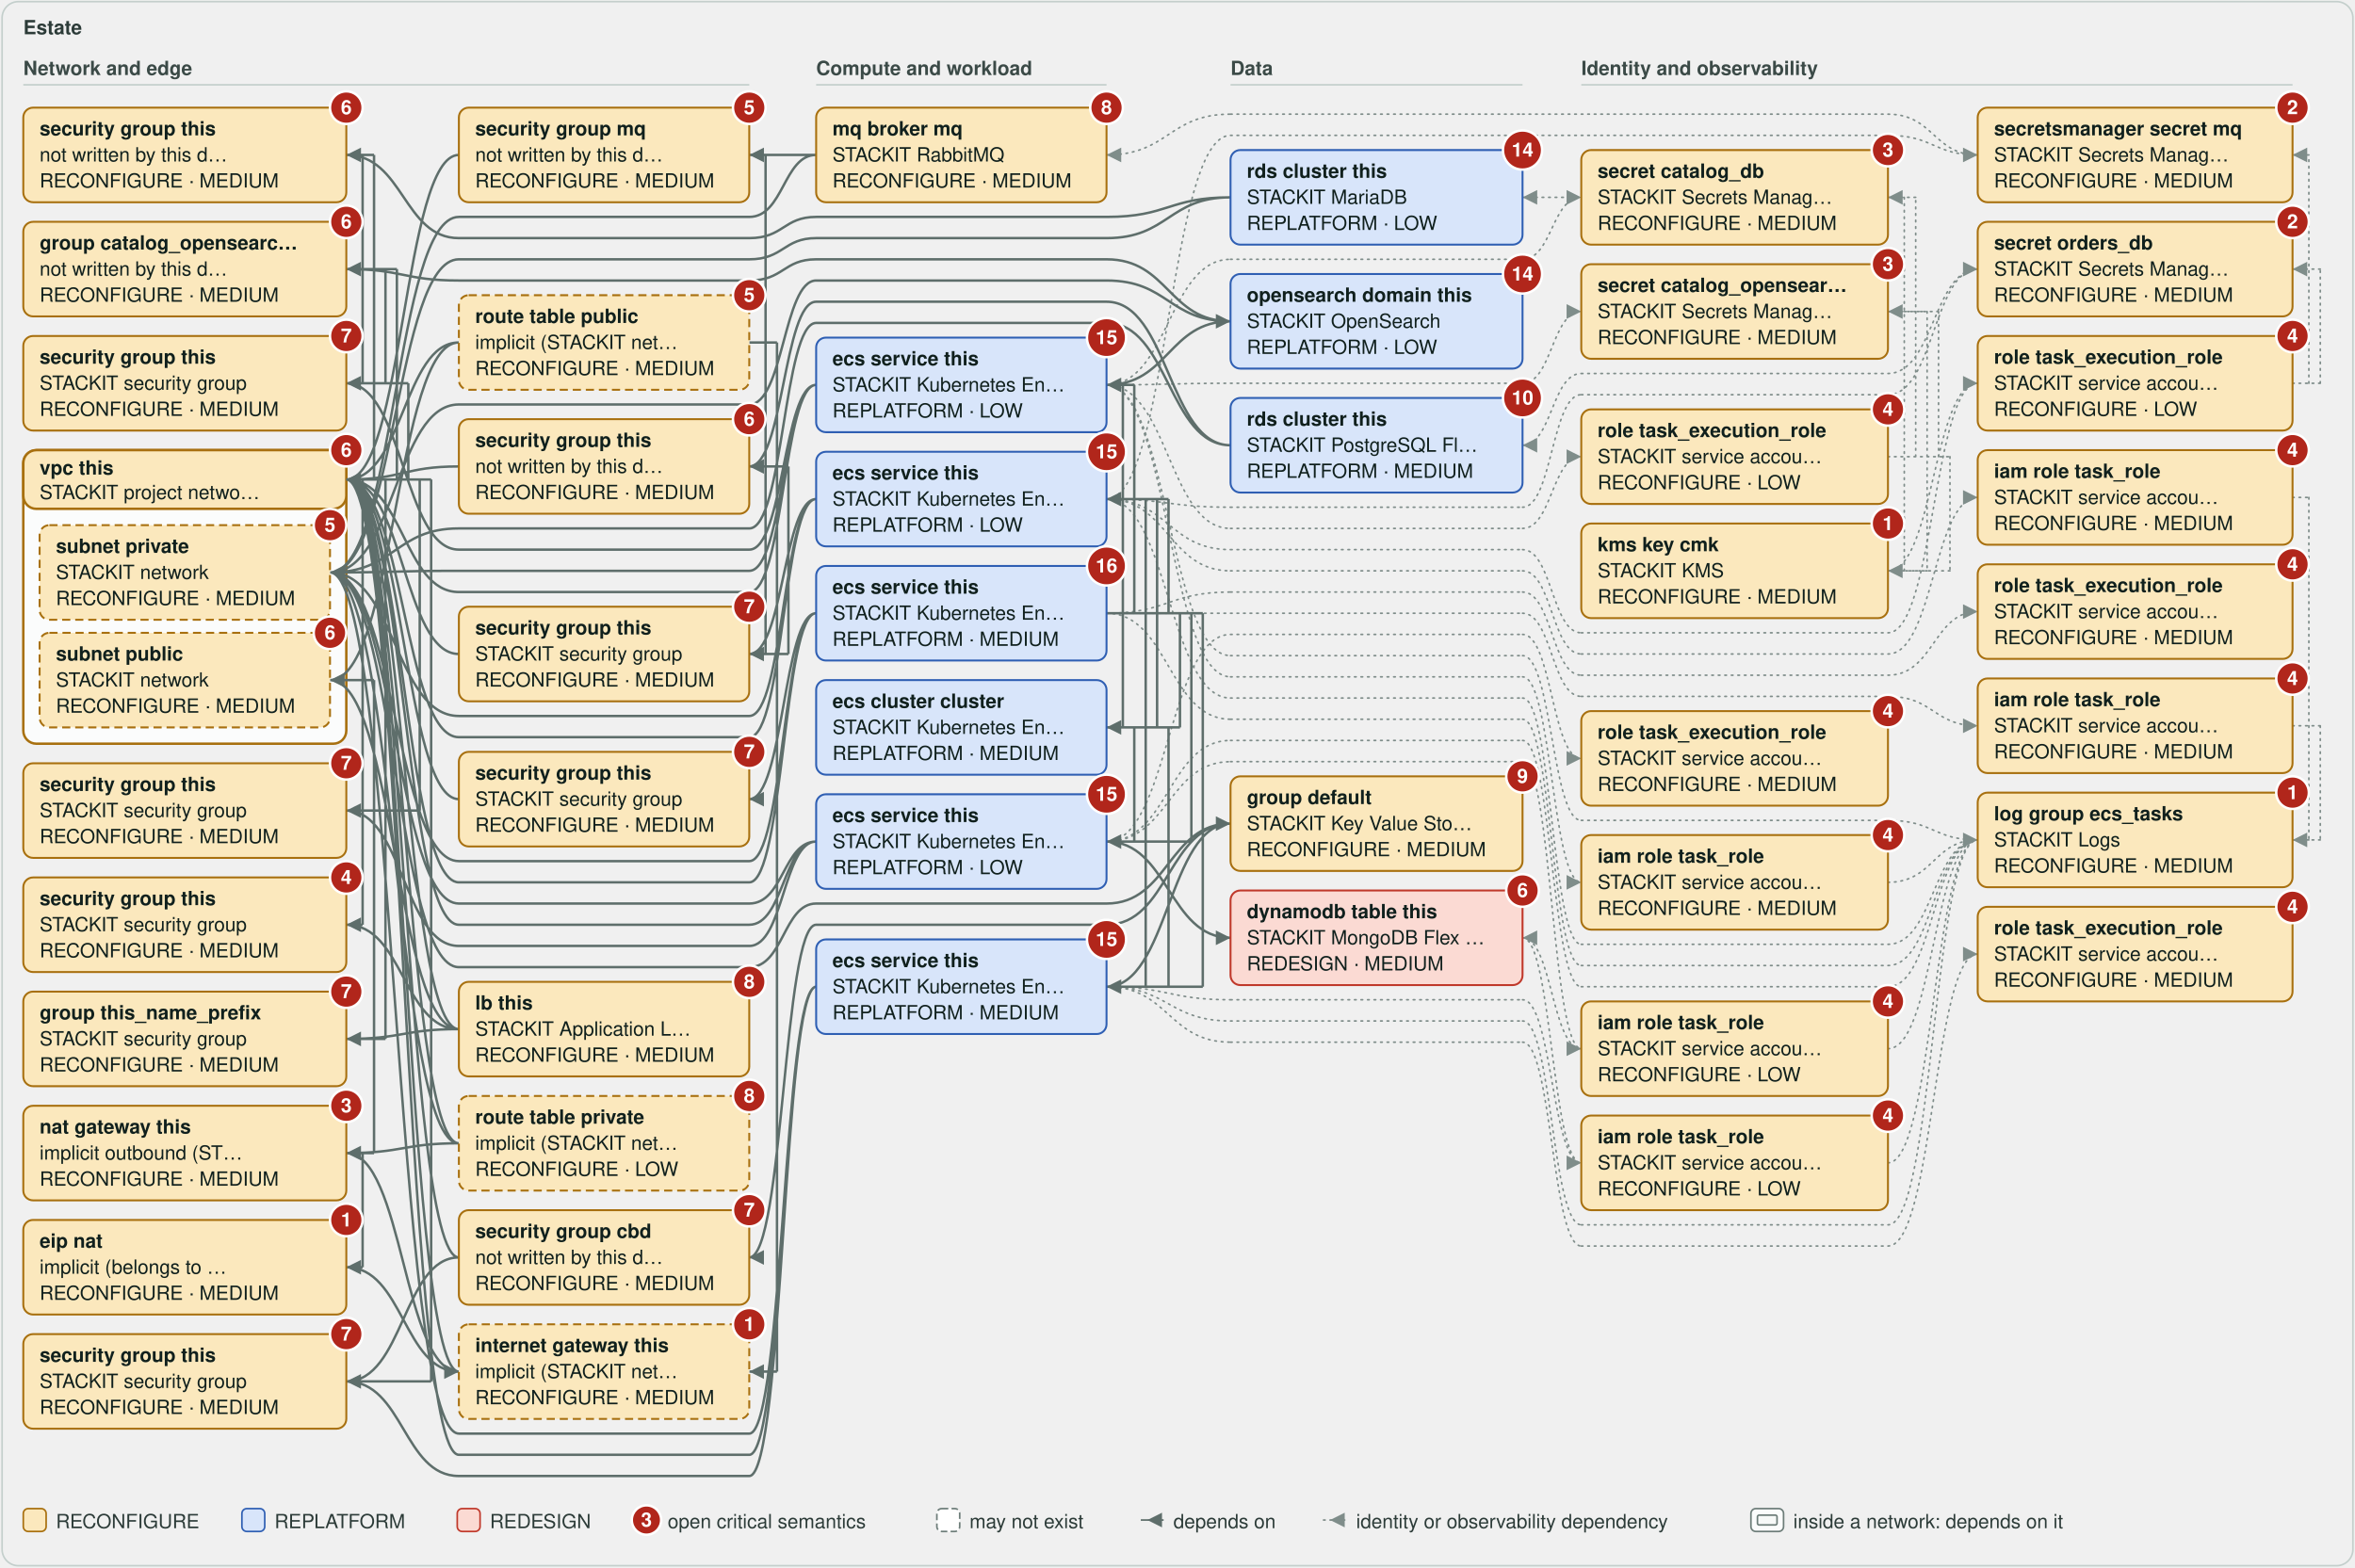
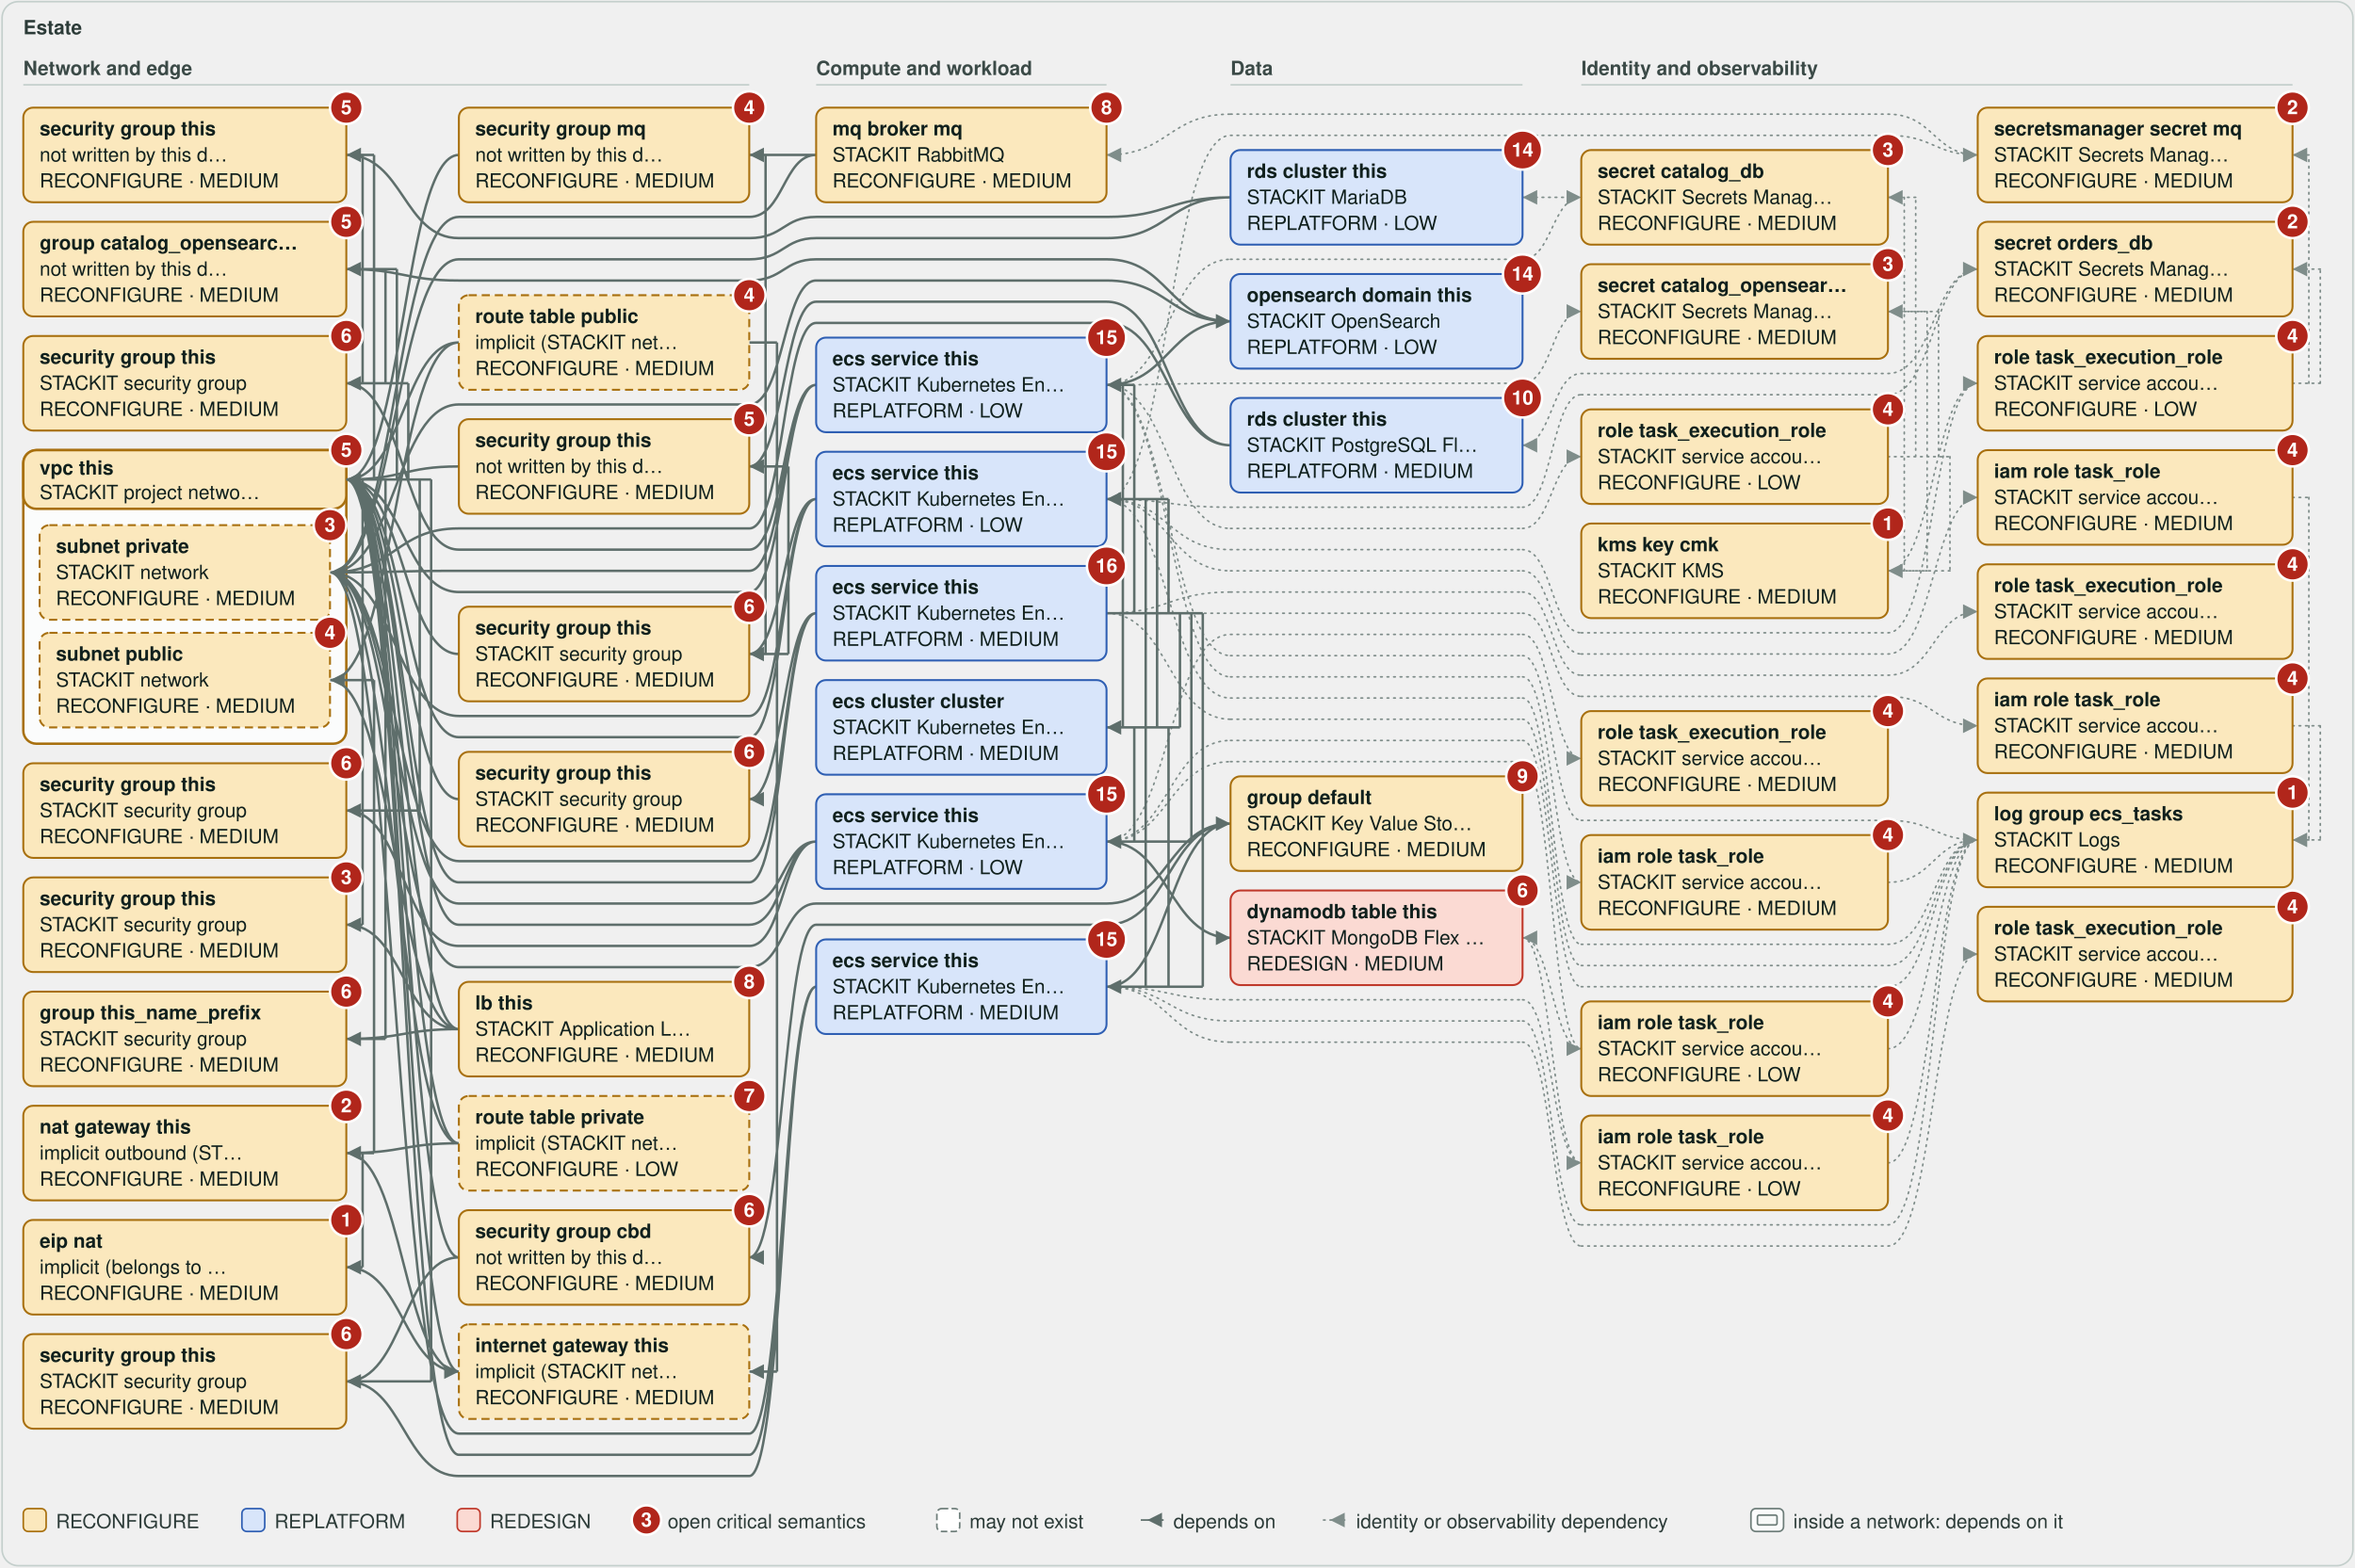
<svg xmlns="http://www.w3.org/2000/svg" class="diagram" role="img" aria-label="Source mapping view of 49 units and 109 dependencies" width="1400" height="932" viewBox="0 0 1443 961" font-family="Helvetica, Arial, sans-serif" font-size="12">
  <rect x="1" y="1" width="1441" height="959" rx="10" fill="none" stroke="#c4cfcc" />
  <text x="14" y="21" font-weight="bold" fill="#2c3b38">Estate</text>
  <text x="14" y="46" font-weight="bold" fill="#3b4a47">Network and edge</text>
  <path d="M14 52h445" stroke="#c4cfcc" fill="none" />
  <text x="500" y="46" font-weight="bold" fill="#3b4a47">Compute and workload</text>
  <path d="M500 52h178" stroke="#c4cfcc" fill="none" />
  <text x="754" y="46" font-weight="bold" fill="#3b4a47">Data</text>
  <path d="M754 52h179" stroke="#c4cfcc" fill="none" />
  <text x="969" y="46" font-weight="bold" fill="#3b4a47">Identity and observability</text>
  <path d="M969 52h436" stroke="#c4cfcc" fill="none" />
  <g>
    <rect x="14" y="276" width="198" height="180" rx="8" fill="#fbfcfc" stroke="#a8700f" stroke-width="1.5" />
    <rect x="14" y="276" width="198" height="36" rx="8" fill="#fbe8bd" stroke="#a8700f" stroke-width="1.5" />
    <text x="24" y="291" font-weight="bold" fill="#10201d">vpc this</text>
    <text x="24" y="306" fill="#10201d">STACKIT project netwo…</text>
    <circle cx="212" cy="276" r="10" fill="#b1261b" stroke="#ffffff" stroke-width="1.5" />
-     <text x="212" y="280" text-anchor="middle" font-weight="bold" fill="#ffffff">6</text>
+     <text x="212" y="280" text-anchor="middle" font-weight="bold" fill="#ffffff">5</text>
  </g>
  <path d="M1157 191L1181 191M1181 191L1181 350M1181 350L1157 350M933 575C951 575 951 643 969 643M1157 643C1185 643 1185 515 1212 515M1157 541C1185 541 1185 515 1212 515M933 575C951 575 951 713 969 713M1157 713C1185 713 1185 515 1212 515M1405 305L1415 305M1415 305L1415 515M1415 515L1405 515M1405 445L1422 445M1422 445L1422 515M1422 515L1405 515M678 516C716 516 716 454 754 454M754 454L933 454M933 454C951 454 951 605 969 605M969 605L1157 605M1157 605C1185 605 1185 515 1212 515M678 516C716 516 716 389 754 389M754 389L933 389M933 389C951 389 951 465 969 465M678 516C716 516 716 467 754 467M754 467L933 467M933 467C951 467 951 643 969 643M1157 121L1167 121M1167 121L1167 350M1167 350L1157 350M933 121C951 121 951 121 969 121M678 95C716 95 716 70 754 70M754 70L933 70M933 70C951 70 951 70 969 70M969 70L1157 70M1157 70C1185 70 1185 95 1212 95M933 273C951 273 951 229 969 229M969 229L1157 229M1157 229C1185 229 1185 165 1212 165M1157 280L1195 280M1195 280L1195 350M1195 350L1157 350M1157 280L1188 280M1188 280L1188 191M1188 191L1157 191M1157 280L1174 280M1174 280L1174 121M1174 121L1157 121M1157 350C1185 350 1185 235 1212 235M1405 235L1415 235M1415 235L1415 95M1415 95L1405 95M1405 235L1422 235M1422 235L1422 165M1422 165L1405 165M678 236C716 236 716 402 754 402M754 402L933 402M933 402C951 402 951 503 969 503M969 503L1157 503M1157 503C1185 503 1185 515 1212 515M678 236C716 236 716 235 754 235M754 235L933 235M933 235C951 235 951 191 969 191M678 236C716 236 716 415 754 415M754 415L933 415M933 415C951 415 951 541 969 541M678 236C716 236 716 159 754 159M754 159L933 159M933 159C951 159 951 121 969 121M678 236C716 236 716 324 754 324M754 324L933 324M933 324C951 324 951 280 969 280M678 306C716 306 716 428 754 428M754 428L933 428M933 428C951 428 951 579 969 579M969 579L1157 579M1157 579C1185 579 1185 515 1212 515M678 306C716 306 716 350 754 350M754 350L933 350M933 350C951 350 951 401 969 401M969 401L1157 401M1157 401C1185 401 1185 305 1212 305M678 306C716 306 716 83 754 83M754 83L933 83M933 83C951 83 951 83 969 83M969 83L1157 83M1157 83C1185 83 1185 95 1212 95M678 306C716 306 716 311 754 311M754 311L933 311M933 311C951 311 951 242 969 242M969 242L1157 242M1157 242C1185 242 1185 165 1212 165M678 306C716 306 716 337 754 337M754 337L933 337M933 337C951 337 951 388 969 388M969 388L1157 388M1157 388C1185 388 1185 235 1212 235M678 605C716 605 716 626 754 626M754 626L933 626M933 626C951 626 951 751 969 751M969 751L1157 751M1157 751C1185 751 1185 515 1212 515M678 605C716 605 716 639 754 639M754 639L933 639M933 639C951 639 951 764 969 764M969 764L1157 764M1157 764C1185 764 1185 585 1212 585M678 605C716 605 716 613 754 613M754 613L933 613M933 613C951 613 951 713 969 713M678 376C716 376 716 441 754 441M754 441L933 441M933 441C951 441 951 592 969 592M969 592L1157 592M1157 592C1185 592 1185 515 1212 515M678 376C716 376 716 363 754 363M754 363L933 363M933 363C951 363 951 414 969 414M969 414L1157 414M1157 414C1185 414 1185 375 1212 375M678 376C716 376 716 376 754 376M754 376L933 376M933 376C951 376 951 427 969 427M969 427L1157 427M1157 427C1185 427 1185 445 1212 445" fill="none" stroke="#7f8d8a" stroke-width="1" stroke-dasharray="1 3" stroke-linecap="round" />
  <path d="M1157 350l9 -4.5l0 9zM933 575l9 -4.5l0 9zM1212 515l-9 -4.5l0 9zM1212 515l-9 -4.5l0 9zM933 575l9 -4.5l0 9zM1212 515l-9 -4.5l0 9zM1405 515l9 -4.5l0 9zM1405 515l9 -4.5l0 9zM1212 515l-9 -4.5l0 9zM969 465l-9 -4.5l0 9zM969 643l-9 -4.5l0 9zM1157 350l9 -4.5l0 9zM933 121l9 -4.5l0 9zM678 95l9 -4.5l0 9zM933 273l9 -4.5l0 9zM1157 350l9 -4.5l0 9zM1157 191l9 -4.5l0 9zM1157 121l9 -4.5l0 9zM1157 350l9 -4.5l0 9zM1405 95l9 -4.5l0 9zM1405 165l9 -4.5l0 9zM1212 515l-9 -4.5l0 9zM969 191l-9 -4.5l0 9zM969 541l-9 -4.5l0 9zM969 121l-9 -4.5l0 9zM969 280l-9 -4.5l0 9zM1212 515l-9 -4.5l0 9zM1212 305l-9 -4.5l0 9zM1212 95l-9 -4.5l0 9zM1212 165l-9 -4.5l0 9zM1212 235l-9 -4.5l0 9zM1212 515l-9 -4.5l0 9zM1212 585l-9 -4.5l0 9zM969 713l-9 -4.5l0 9zM1212 515l-9 -4.5l0 9zM1212 375l-9 -4.5l0 9zM1212 445l-9 -4.5l0 9z" fill="#7f8d8a" />
  <path d="M212 777C247 777 247 841 281 841M212 567L222 567M222 567L222 294M222 294L212 294M212 637L236 637M236 637L236 294M236 294L212 294M212 497L257 497M257 497L257 294M257 294L212 294M212 235L250 235M250 235L250 294M250 294L212 294M212 847L264 847M264 847L264 294M264 294L212 294M212 294C247 294 247 401 281 401M212 294C247 294 247 490 281 490M212 707L222 707M222 707L222 777M222 777L212 777M212 707C247 707 247 841 281 841M212 707L229 707M229 707L229 417M229 417L202 417M212 165L243 165M243 165L243 294M243 294L212 294M212 165L236 165M236 165L236 235M236 235L212 235M212 294C247 294 247 95 281 95M459 95L469 95M469 95L469 401M469 401L459 401M212 95L229 95M229 95L229 294M229 294L212 294M212 95L222 95M222 95L222 235M222 235L212 235M212 294C247 294 247 771 281 771M212 847C247 847 247 771 281 771M212 294C247 294 247 286 281 286M459 286L483 286M483 286L483 401M483 401L459 401M212 294C247 294 247 631 281 631M212 567C247 567 247 631 281 631M212 637C247 637 247 631 281 631M202 417C242 417 242 631 281 631M678 516C716 516 716 575 754 575M678 516L695 516M695 516L695 446M695 446L678 446M212 294C247 294 247 567 281 567M281 567L459 567M459 567C480 567 480 516 500 516M212 497C247 497 247 580 281 580M281 580L459 580M459 580C480 580 480 516 500 516M202 351C242 351 242 554 281 554M281 554L459 554M459 554C480 554 480 516 500 516M459 95C480 95 480 95 500 95M202 351C242 351 242 133 281 133M281 133L459 133M459 133C480 133 480 95 500 95M212 165C247 165 247 172 281 172M281 172L459 172M459 172C480 172 480 159 500 159M500 159L678 159M678 159C716 159 716 197 754 197M202 351C242 351 242 248 281 248M281 248L459 248M459 248C480 248 480 172 500 172M500 172L678 172M678 172C716 172 716 197 754 197M212 95C247 95 247 146 281 146M281 146L459 146M459 146C480 146 480 133 500 133M500 133L678 133M678 133C716 133 716 121 754 121M202 351C242 351 242 159 281 159M281 159L459 159M459 159C480 159 480 146 500 146M500 146L678 146M678 146C716 146 716 121 754 121M459 771C480 771 480 567 500 567M500 567L678 567M678 567C716 567 716 505 754 505M202 351C242 351 242 593 281 593M281 593L459 593M459 593C480 593 480 554 500 554M500 554L678 554M678 554C716 554 716 505 754 505M459 286C480 286 480 185 500 185M500 185L678 185M678 185C716 185 716 273 754 273M202 351C242 351 242 324 281 324M281 324L459 324M459 324C480 324 480 198 500 198M500 198L678 198M678 198C716 198 716 273 754 273M678 236L688 236M688 236L688 446M688 446L678 446M212 294C247 294 247 363 281 363M281 363L459 363M459 363C480 363 480 236 500 236M212 235C247 235 247 337 281 337M281 337L459 337M459 337C480 337 480 236 500 236M678 236C716 236 716 197 754 197M202 351C242 351 242 350 281 350M281 350L459 350M459 350C480 350 480 236 500 236M678 306L709 306M709 306L709 446M709 446L678 446M212 294C247 294 247 452 281 452M281 452L459 452M459 452C480 452 480 306 500 306M459 401C480 401 480 306 500 306M202 351C242 351 242 439 281 439M281 439L459 439M459 439C480 439 480 306 500 306M678 605L716 605M716 605L716 446M716 446L678 446M212 294C247 294 247 892 281 892M281 892L459 892M459 892C480 892 480 605 500 605M212 847C247 847 247 905 281 905M281 905L459 905M459 905C480 905 480 605 500 605M678 605C716 605 716 505 754 505M678 605L702 605M702 605L702 306M702 306L678 306M202 351C242 351 242 879 281 879M281 879L459 879M459 879C480 879 480 605 500 605M678 376L723 376M723 376L723 446M723 446L678 446M212 294C247 294 247 541 281 541M281 541L459 541M459 541C480 541 480 376 500 376M459 490C480 490 480 376 500 376M678 376L730 376M730 376L730 516M730 516L678 516M678 376L695 376M695 376L695 236M695 236L678 236M678 376L716 376M716 376L716 306M716 306L678 306M678 376L737 376M737 376L737 605M737 605L678 605M202 351C242 351 242 528 281 528M281 528L459 528M459 528C480 528 480 376 500 376M212 294C247 294 247 841 281 841M212 294C247 294 247 701 281 701M212 707C247 707 247 701 281 701M202 351C242 351 242 701 281 701M212 294C247 294 247 210 281 210M459 210L476 210M476 210L476 841M476 841L459 841M202 417C242 417 242 210 281 210" fill="none" stroke="#5e6e6b" stroke-width="1.5" />
  <path d="M281 841l-9 -4.5l0 9zM212 294l9 -4.5l0 9zM212 294l9 -4.5l0 9zM212 294l9 -4.5l0 9zM212 294l9 -4.5l0 9zM212 294l9 -4.5l0 9zM212 294l9 -4.5l0 9zM212 294l9 -4.5l0 9zM212 777l9 -4.5l0 9zM281 841l-9 -4.5l0 9zM202 417l9 -4.5l0 9zM212 294l9 -4.5l0 9zM212 235l9 -4.5l0 9zM212 294l9 -4.5l0 9zM459 401l9 -4.5l0 9zM212 294l9 -4.5l0 9zM212 235l9 -4.5l0 9zM212 294l9 -4.5l0 9zM212 847l9 -4.5l0 9zM212 294l9 -4.5l0 9zM459 401l9 -4.5l0 9zM212 294l9 -4.5l0 9zM212 567l9 -4.5l0 9zM212 637l9 -4.5l0 9zM202 417l9 -4.5l0 9zM754 575l-9 -4.5l0 9zM678 446l9 -4.5l0 9zM212 294l9 -4.5l0 9zM212 497l9 -4.5l0 9zM202 351l9 -4.5l0 9zM459 95l9 -4.5l0 9zM202 351l9 -4.5l0 9zM212 165l9 -4.5l0 9zM202 351l9 -4.5l0 9zM212 95l9 -4.5l0 9zM202 351l9 -4.5l0 9zM459 771l9 -4.5l0 9zM202 351l9 -4.5l0 9zM459 286l9 -4.5l0 9zM202 351l9 -4.5l0 9zM678 446l9 -4.5l0 9zM212 294l9 -4.5l0 9zM212 235l9 -4.5l0 9zM754 197l-9 -4.5l0 9zM202 351l9 -4.5l0 9zM678 446l9 -4.5l0 9zM212 294l9 -4.5l0 9zM459 401l9 -4.5l0 9zM202 351l9 -4.5l0 9zM678 446l9 -4.5l0 9zM212 294l9 -4.5l0 9zM212 847l9 -4.5l0 9zM754 505l-9 -4.5l0 9zM678 306l9 -4.5l0 9zM202 351l9 -4.5l0 9zM678 446l9 -4.5l0 9zM212 294l9 -4.5l0 9zM459 490l9 -4.5l0 9zM678 516l9 -4.5l0 9zM678 236l9 -4.5l0 9zM678 306l9 -4.5l0 9zM678 605l9 -4.5l0 9zM202 351l9 -4.5l0 9zM212 294l9 -4.5l0 9zM212 294l9 -4.5l0 9zM212 707l9 -4.5l0 9zM202 351l9 -4.5l0 9zM212 294l9 -4.5l0 9zM459 841l9 -4.5l0 9zM202 417l9 -4.5l0 9z" fill="#5e6e6b" />
  <g>
    <rect x="754" y="546" width="179" height="58" rx="6" fill="#fbdad3" stroke="#c0392b" stroke-width="1.2" />
    <text x="764" y="563" font-weight="bold" fill="#10201d">dynamodb table this</text>
    <text x="764" y="579" fill="#10201d">STACKIT MongoDB Flex …</text>
    <text x="764" y="595" fill="#10201d">REDESIGN · MEDIUM</text>
    <circle cx="933" cy="546" r="10" fill="#b1261b" stroke="#ffffff" stroke-width="1.5" />
    <text x="933" y="550" text-anchor="middle" font-weight="bold" fill="#ffffff">6</text>
  </g>
  <g>
    <rect x="1212" y="486" width="193" height="58" rx="6" fill="#fbe8bd" stroke="#a8700f" stroke-width="1.2" />
    <text x="1222" y="503" font-weight="bold" fill="#10201d">log group ecs_tasks</text>
    <text x="1222" y="519" fill="#10201d">STACKIT Logs</text>
    <text x="1222" y="535" fill="#10201d">RECONFIGURE · MEDIUM</text>
    <circle cx="1405" cy="486" r="10" fill="#b1261b" stroke="#ffffff" stroke-width="1.5" />
    <text x="1405" y="490" text-anchor="middle" font-weight="bold" fill="#ffffff">1</text>
  </g>
  <g>
    <rect x="500" y="417" width="178" height="58" rx="6" fill="#d8e5fa" stroke="#2f5fb3" stroke-width="1.2" />
    <text x="510" y="434" font-weight="bold" fill="#10201d">ecs cluster cluster</text>
    <text x="510" y="450" fill="#10201d">STACKIT Kubernetes En…</text>
    <text x="510" y="466" fill="#10201d">REPLATFORM · MEDIUM</text>
  </g>
  <g>
    <rect x="969" y="321" width="188" height="58" rx="6" fill="#fbe8bd" stroke="#a8700f" stroke-width="1.2" />
    <text x="979" y="338" font-weight="bold" fill="#10201d">kms key cmk</text>
    <text x="979" y="354" fill="#10201d">STACKIT KMS</text>
    <text x="979" y="370" fill="#10201d">RECONFIGURE · MEDIUM</text>
    <circle cx="1157" cy="321" r="10" fill="#b1261b" stroke="#ffffff" stroke-width="1.5" />
    <text x="1157" y="325" text-anchor="middle" font-weight="bold" fill="#ffffff">1</text>
  </g>
  <g>
    <rect x="969" y="436" width="188" height="58" rx="6" fill="#fbe8bd" stroke="#a8700f" stroke-width="1.2" />
    <text x="979" y="453" font-weight="bold" fill="#10201d">role task_execution_role</text>
    <text x="979" y="469" fill="#10201d">STACKIT service accou…</text>
    <text x="979" y="485" fill="#10201d">RECONFIGURE · MEDIUM</text>
    <circle cx="1157" cy="436" r="10" fill="#b1261b" stroke="#ffffff" stroke-width="1.5" />
    <text x="1157" y="440" text-anchor="middle" font-weight="bold" fill="#ffffff">4</text>
  </g>
  <g>
    <rect x="1212" y="556" width="193" height="58" rx="6" fill="#fbe8bd" stroke="#a8700f" stroke-width="1.2" />
    <text x="1222" y="573" font-weight="bold" fill="#10201d">role task_execution_role</text>
    <text x="1222" y="589" fill="#10201d">STACKIT service accou…</text>
    <text x="1222" y="605" fill="#10201d">RECONFIGURE · MEDIUM</text>
    <circle cx="1405" cy="556" r="10" fill="#b1261b" stroke="#ffffff" stroke-width="1.5" />
    <text x="1405" y="560" text-anchor="middle" font-weight="bold" fill="#ffffff">4</text>
  </g>
  <g>
    <rect x="1212" y="346" width="193" height="58" rx="6" fill="#fbe8bd" stroke="#a8700f" stroke-width="1.2" />
    <text x="1222" y="363" font-weight="bold" fill="#10201d">role task_execution_role</text>
    <text x="1222" y="379" fill="#10201d">STACKIT service accou…</text>
    <text x="1222" y="395" fill="#10201d">RECONFIGURE · MEDIUM</text>
    <circle cx="1405" cy="346" r="10" fill="#b1261b" stroke="#ffffff" stroke-width="1.5" />
    <text x="1405" y="350" text-anchor="middle" font-weight="bold" fill="#ffffff">4</text>
  </g>
  <g>
    <rect x="14" y="748" width="198" height="58" rx="6" fill="#fbe8bd" stroke="#a8700f" stroke-width="1.2" />
    <text x="24" y="765" font-weight="bold" fill="#10201d">eip nat</text>
    <text x="24" y="781" fill="#10201d">implicit (belongs to …</text>
    <text x="24" y="797" fill="#10201d">RECONFIGURE · MEDIUM</text>
    <circle cx="212" cy="748" r="10" fill="#b1261b" stroke="#ffffff" stroke-width="1.5" />
    <text x="212" y="752" text-anchor="middle" font-weight="bold" fill="#ffffff">1</text>
  </g>
  <g>
    <rect x="969" y="162" width="188" height="58" rx="6" fill="#fbe8bd" stroke="#a8700f" stroke-width="1.2" />
    <text x="979" y="179" font-weight="bold" fill="#10201d">secret catalog_opensear…</text>
    <text x="979" y="195" fill="#10201d">STACKIT Secrets Manag…</text>
    <text x="979" y="211" fill="#10201d">RECONFIGURE · MEDIUM</text>
    <circle cx="1157" cy="162" r="10" fill="#b1261b" stroke="#ffffff" stroke-width="1.5" />
    <text x="1157" y="166" text-anchor="middle" font-weight="bold" fill="#ffffff">3</text>
  </g>
  <g>
    <rect x="14" y="538" width="198" height="58" rx="6" fill="#fbe8bd" stroke="#a8700f" stroke-width="1.2" />
    <text x="24" y="555" font-weight="bold" fill="#10201d">security group this</text>
    <text x="24" y="571" fill="#10201d">STACKIT security group</text>
    <text x="24" y="587" fill="#10201d">RECONFIGURE · MEDIUM</text>
    <circle cx="212" cy="538" r="10" fill="#b1261b" stroke="#ffffff" stroke-width="1.5" />
-     <text x="212" y="542" text-anchor="middle" font-weight="bold" fill="#ffffff">4</text>
+     <text x="212" y="542" text-anchor="middle" font-weight="bold" fill="#ffffff">3</text>
  </g>
  <g>
    <rect x="14" y="608" width="198" height="58" rx="6" fill="#fbe8bd" stroke="#a8700f" stroke-width="1.2" />
    <text x="24" y="625" font-weight="bold" fill="#10201d">group this_name_prefix</text>
    <text x="24" y="641" fill="#10201d">STACKIT security group</text>
    <text x="24" y="657" fill="#10201d">RECONFIGURE · MEDIUM</text>
    <circle cx="212" cy="608" r="10" fill="#b1261b" stroke="#ffffff" stroke-width="1.5" />
-     <text x="212" y="612" text-anchor="middle" font-weight="bold" fill="#ffffff">7</text>
+     <text x="212" y="612" text-anchor="middle" font-weight="bold" fill="#ffffff">6</text>
  </g>
  <g>
    <rect x="969" y="614" width="188" height="58" rx="6" fill="#fbe8bd" stroke="#a8700f" stroke-width="1.2" />
    <text x="979" y="631" font-weight="bold" fill="#10201d">iam role task_role</text>
    <text x="979" y="647" fill="#10201d">STACKIT service accou…</text>
    <text x="979" y="663" fill="#10201d">RECONFIGURE · LOW</text>
    <circle cx="1157" cy="614" r="10" fill="#b1261b" stroke="#ffffff" stroke-width="1.5" />
    <text x="1157" y="618" text-anchor="middle" font-weight="bold" fill="#ffffff">4</text>
  </g>
  <g>
    <rect x="14" y="468" width="198" height="58" rx="6" fill="#fbe8bd" stroke="#a8700f" stroke-width="1.2" />
    <text x="24" y="485" font-weight="bold" fill="#10201d">security group this</text>
    <text x="24" y="501" fill="#10201d">STACKIT security group</text>
    <text x="24" y="517" fill="#10201d">RECONFIGURE · MEDIUM</text>
    <circle cx="212" cy="468" r="10" fill="#b1261b" stroke="#ffffff" stroke-width="1.5" />
-     <text x="212" y="472" text-anchor="middle" font-weight="bold" fill="#ffffff">7</text>
+     <text x="212" y="472" text-anchor="middle" font-weight="bold" fill="#ffffff">6</text>
  </g>
  <g>
    <rect x="969" y="512" width="188" height="58" rx="6" fill="#fbe8bd" stroke="#a8700f" stroke-width="1.2" />
    <text x="979" y="529" font-weight="bold" fill="#10201d">iam role task_role</text>
    <text x="979" y="545" fill="#10201d">STACKIT service accou…</text>
    <text x="979" y="561" fill="#10201d">RECONFIGURE · MEDIUM</text>
    <circle cx="1157" cy="512" r="10" fill="#b1261b" stroke="#ffffff" stroke-width="1.5" />
    <text x="1157" y="516" text-anchor="middle" font-weight="bold" fill="#ffffff">4</text>
  </g>
  <g>
    <rect x="14" y="206" width="198" height="58" rx="6" fill="#fbe8bd" stroke="#a8700f" stroke-width="1.2" />
    <text x="24" y="223" font-weight="bold" fill="#10201d">security group this</text>
    <text x="24" y="239" fill="#10201d">STACKIT security group</text>
    <text x="24" y="255" fill="#10201d">RECONFIGURE · MEDIUM</text>
    <circle cx="212" cy="206" r="10" fill="#b1261b" stroke="#ffffff" stroke-width="1.5" />
-     <text x="212" y="210" text-anchor="middle" font-weight="bold" fill="#ffffff">7</text>
+     <text x="212" y="210" text-anchor="middle" font-weight="bold" fill="#ffffff">6</text>
  </g>
  <g>
    <rect x="969" y="684" width="188" height="58" rx="6" fill="#fbe8bd" stroke="#a8700f" stroke-width="1.2" />
    <text x="979" y="701" font-weight="bold" fill="#10201d">iam role task_role</text>
    <text x="979" y="717" fill="#10201d">STACKIT service accou…</text>
    <text x="979" y="733" fill="#10201d">RECONFIGURE · LOW</text>
    <circle cx="1157" cy="684" r="10" fill="#b1261b" stroke="#ffffff" stroke-width="1.5" />
    <text x="1157" y="688" text-anchor="middle" font-weight="bold" fill="#ffffff">4</text>
  </g>
  <g>
    <rect x="14" y="818" width="198" height="58" rx="6" fill="#fbe8bd" stroke="#a8700f" stroke-width="1.2" />
    <text x="24" y="835" font-weight="bold" fill="#10201d">security group this</text>
    <text x="24" y="851" fill="#10201d">STACKIT security group</text>
    <text x="24" y="867" fill="#10201d">RECONFIGURE · MEDIUM</text>
    <circle cx="212" cy="818" r="10" fill="#b1261b" stroke="#ffffff" stroke-width="1.5" />
-     <text x="212" y="822" text-anchor="middle" font-weight="bold" fill="#ffffff">7</text>
+     <text x="212" y="822" text-anchor="middle" font-weight="bold" fill="#ffffff">6</text>
  </g>
  <g>
    <rect x="1212" y="276" width="193" height="58" rx="6" fill="#fbe8bd" stroke="#a8700f" stroke-width="1.2" />
    <text x="1222" y="293" font-weight="bold" fill="#10201d">iam role task_role</text>
    <text x="1222" y="309" fill="#10201d">STACKIT service accou…</text>
    <text x="1222" y="325" fill="#10201d">RECONFIGURE · MEDIUM</text>
    <circle cx="1405" cy="276" r="10" fill="#b1261b" stroke="#ffffff" stroke-width="1.5" />
    <text x="1405" y="280" text-anchor="middle" font-weight="bold" fill="#ffffff">4</text>
  </g>
  <g>
    <rect x="281" y="372" width="178" height="58" rx="6" fill="#fbe8bd" stroke="#a8700f" stroke-width="1.2" />
    <text x="291" y="389" font-weight="bold" fill="#10201d">security group this</text>
    <text x="291" y="405" fill="#10201d">STACKIT security group</text>
    <text x="291" y="421" fill="#10201d">RECONFIGURE · MEDIUM</text>
    <circle cx="459" cy="372" r="10" fill="#b1261b" stroke="#ffffff" stroke-width="1.5" />
-     <text x="459" y="376" text-anchor="middle" font-weight="bold" fill="#ffffff">7</text>
+     <text x="459" y="376" text-anchor="middle" font-weight="bold" fill="#ffffff">6</text>
  </g>
  <g>
    <rect x="1212" y="416" width="193" height="58" rx="6" fill="#fbe8bd" stroke="#a8700f" stroke-width="1.2" />
    <text x="1222" y="433" font-weight="bold" fill="#10201d">iam role task_role</text>
    <text x="1222" y="449" fill="#10201d">STACKIT service accou…</text>
    <text x="1222" y="465" fill="#10201d">RECONFIGURE · MEDIUM</text>
    <circle cx="1405" cy="416" r="10" fill="#b1261b" stroke="#ffffff" stroke-width="1.5" />
    <text x="1405" y="420" text-anchor="middle" font-weight="bold" fill="#ffffff">4</text>
  </g>
  <g>
    <rect x="281" y="461" width="178" height="58" rx="6" fill="#fbe8bd" stroke="#a8700f" stroke-width="1.2" />
    <text x="291" y="478" font-weight="bold" fill="#10201d">security group this</text>
    <text x="291" y="494" fill="#10201d">STACKIT security group</text>
    <text x="291" y="510" fill="#10201d">RECONFIGURE · MEDIUM</text>
    <circle cx="459" cy="461" r="10" fill="#b1261b" stroke="#ffffff" stroke-width="1.5" />
-     <text x="459" y="465" text-anchor="middle" font-weight="bold" fill="#ffffff">7</text>
+     <text x="459" y="465" text-anchor="middle" font-weight="bold" fill="#ffffff">6</text>
  </g>
  <g>
    <rect x="14" y="678" width="198" height="58" rx="6" fill="#fbe8bd" stroke="#a8700f" stroke-width="1.2" />
    <text x="24" y="695" font-weight="bold" fill="#10201d">nat gateway this</text>
    <text x="24" y="711" fill="#10201d">implicit outbound (ST…</text>
    <text x="24" y="727" fill="#10201d">RECONFIGURE · MEDIUM</text>
    <circle cx="212" cy="678" r="10" fill="#b1261b" stroke="#ffffff" stroke-width="1.5" />
-     <text x="212" y="682" text-anchor="middle" font-weight="bold" fill="#ffffff">3</text>
+     <text x="212" y="682" text-anchor="middle" font-weight="bold" fill="#ffffff">2</text>
  </g>
  <g>
    <rect x="14" y="136" width="198" height="58" rx="6" fill="#fbe8bd" stroke="#a8700f" stroke-width="1.2" />
    <text x="24" y="153" font-weight="bold" fill="#10201d">group catalog_opensearc…</text>
    <text x="24" y="169" fill="#10201d">not written by this d…</text>
    <text x="24" y="185" fill="#10201d">RECONFIGURE · MEDIUM</text>
    <circle cx="212" cy="136" r="10" fill="#b1261b" stroke="#ffffff" stroke-width="1.5" />
-     <text x="212" y="140" text-anchor="middle" font-weight="bold" fill="#ffffff">6</text>
+     <text x="212" y="140" text-anchor="middle" font-weight="bold" fill="#ffffff">5</text>
  </g>
  <g>
    <rect x="281" y="66" width="178" height="58" rx="6" fill="#fbe8bd" stroke="#a8700f" stroke-width="1.2" />
    <text x="291" y="83" font-weight="bold" fill="#10201d">security group mq</text>
    <text x="291" y="99" fill="#10201d">not written by this d…</text>
    <text x="291" y="115" fill="#10201d">RECONFIGURE · MEDIUM</text>
    <circle cx="459" cy="66" r="10" fill="#b1261b" stroke="#ffffff" stroke-width="1.5" />
-     <text x="459" y="70" text-anchor="middle" font-weight="bold" fill="#ffffff">5</text>
+     <text x="459" y="70" text-anchor="middle" font-weight="bold" fill="#ffffff">4</text>
  </g>
  <g>
    <rect x="14" y="66" width="198" height="58" rx="6" fill="#fbe8bd" stroke="#a8700f" stroke-width="1.2" />
    <text x="24" y="83" font-weight="bold" fill="#10201d">security group this</text>
    <text x="24" y="99" fill="#10201d">not written by this d…</text>
    <text x="24" y="115" fill="#10201d">RECONFIGURE · MEDIUM</text>
    <circle cx="212" cy="66" r="10" fill="#b1261b" stroke="#ffffff" stroke-width="1.5" />
-     <text x="212" y="70" text-anchor="middle" font-weight="bold" fill="#ffffff">6</text>
+     <text x="212" y="70" text-anchor="middle" font-weight="bold" fill="#ffffff">5</text>
  </g>
  <g>
    <rect x="281" y="742" width="178" height="58" rx="6" fill="#fbe8bd" stroke="#a8700f" stroke-width="1.2" />
    <text x="291" y="759" font-weight="bold" fill="#10201d">security group cbd</text>
    <text x="291" y="775" fill="#10201d">not written by this d…</text>
    <text x="291" y="791" fill="#10201d">RECONFIGURE · MEDIUM</text>
    <circle cx="459" cy="742" r="10" fill="#b1261b" stroke="#ffffff" stroke-width="1.5" />
-     <text x="459" y="746" text-anchor="middle" font-weight="bold" fill="#ffffff">7</text>
+     <text x="459" y="746" text-anchor="middle" font-weight="bold" fill="#ffffff">6</text>
  </g>
  <g>
    <rect x="281" y="257" width="178" height="58" rx="6" fill="#fbe8bd" stroke="#a8700f" stroke-width="1.2" />
    <text x="291" y="274" font-weight="bold" fill="#10201d">security group this</text>
    <text x="291" y="290" fill="#10201d">not written by this d…</text>
    <text x="291" y="306" fill="#10201d">RECONFIGURE · MEDIUM</text>
    <circle cx="459" cy="257" r="10" fill="#b1261b" stroke="#ffffff" stroke-width="1.5" />
-     <text x="459" y="261" text-anchor="middle" font-weight="bold" fill="#ffffff">6</text>
+     <text x="459" y="261" text-anchor="middle" font-weight="bold" fill="#ffffff">5</text>
  </g>
  <g>
    <rect x="281" y="602" width="178" height="58" rx="6" fill="#fbe8bd" stroke="#a8700f" stroke-width="1.2" />
    <text x="291" y="619" font-weight="bold" fill="#10201d">lb this</text>
    <text x="291" y="635" fill="#10201d">STACKIT Application L…</text>
    <text x="291" y="651" fill="#10201d">RECONFIGURE · MEDIUM</text>
    <circle cx="459" cy="602" r="10" fill="#b1261b" stroke="#ffffff" stroke-width="1.5" />
    <text x="459" y="606" text-anchor="middle" font-weight="bold" fill="#ffffff">8</text>
  </g>
  <g>
    <rect x="500" y="487" width="178" height="58" rx="6" fill="#d8e5fa" stroke="#2f5fb3" stroke-width="1.2" />
    <text x="510" y="504" font-weight="bold" fill="#10201d">ecs service this</text>
    <text x="510" y="520" fill="#10201d">STACKIT Kubernetes En…</text>
    <text x="510" y="536" fill="#10201d">REPLATFORM · LOW</text>
    <circle cx="678" cy="487" r="12" fill="#b1261b" stroke="#ffffff" stroke-width="1.5" />
    <text x="678" y="491" text-anchor="middle" font-weight="bold" fill="#ffffff">15</text>
  </g>
  <g>
    <rect x="500" y="66" width="178" height="58" rx="6" fill="#fbe8bd" stroke="#a8700f" stroke-width="1.2" />
    <text x="510" y="83" font-weight="bold" fill="#10201d">mq broker mq</text>
    <text x="510" y="99" fill="#10201d">STACKIT RabbitMQ</text>
    <text x="510" y="115" fill="#10201d">RECONFIGURE · MEDIUM</text>
    <circle cx="678" cy="66" r="10" fill="#b1261b" stroke="#ffffff" stroke-width="1.5" />
    <text x="678" y="70" text-anchor="middle" font-weight="bold" fill="#ffffff">8</text>
  </g>
  <g>
    <rect x="754" y="168" width="179" height="58" rx="6" fill="#d8e5fa" stroke="#2f5fb3" stroke-width="1.2" />
    <text x="764" y="185" font-weight="bold" fill="#10201d">opensearch domain this</text>
    <text x="764" y="201" fill="#10201d">STACKIT OpenSearch</text>
    <text x="764" y="217" fill="#10201d">REPLATFORM · LOW</text>
    <circle cx="933" cy="168" r="12" fill="#b1261b" stroke="#ffffff" stroke-width="1.5" />
    <text x="933" y="172" text-anchor="middle" font-weight="bold" fill="#ffffff">14</text>
  </g>
  <g>
    <rect x="754" y="92" width="179" height="58" rx="6" fill="#d8e5fa" stroke="#2f5fb3" stroke-width="1.2" />
    <text x="764" y="109" font-weight="bold" fill="#10201d">rds cluster this</text>
    <text x="764" y="125" fill="#10201d">STACKIT MariaDB</text>
    <text x="764" y="141" fill="#10201d">REPLATFORM · LOW</text>
    <circle cx="933" cy="92" r="12" fill="#b1261b" stroke="#ffffff" stroke-width="1.5" />
    <text x="933" y="96" text-anchor="middle" font-weight="bold" fill="#ffffff">14</text>
  </g>
  <g>
    <rect x="754" y="476" width="179" height="58" rx="6" fill="#fbe8bd" stroke="#a8700f" stroke-width="1.2" />
    <text x="764" y="493" font-weight="bold" fill="#10201d">group default</text>
    <text x="764" y="509" fill="#10201d">STACKIT Key Value Sto…</text>
    <text x="764" y="525" fill="#10201d">RECONFIGURE · MEDIUM</text>
    <circle cx="933" cy="476" r="10" fill="#b1261b" stroke="#ffffff" stroke-width="1.5" />
    <text x="933" y="480" text-anchor="middle" font-weight="bold" fill="#ffffff">9</text>
  </g>
  <g>
    <rect x="754" y="244" width="179" height="58" rx="6" fill="#d8e5fa" stroke="#2f5fb3" stroke-width="1.2" />
    <text x="764" y="261" font-weight="bold" fill="#10201d">rds cluster this</text>
    <text x="764" y="277" fill="#10201d">STACKIT PostgreSQL Fl…</text>
    <text x="764" y="293" fill="#10201d">REPLATFORM · MEDIUM</text>
    <circle cx="933" cy="244" r="12" fill="#b1261b" stroke="#ffffff" stroke-width="1.5" />
    <text x="933" y="248" text-anchor="middle" font-weight="bold" fill="#ffffff">10</text>
  </g>
  <g>
    <rect x="969" y="92" width="188" height="58" rx="6" fill="#fbe8bd" stroke="#a8700f" stroke-width="1.2" />
    <text x="979" y="109" font-weight="bold" fill="#10201d">secret catalog_db</text>
    <text x="979" y="125" fill="#10201d">STACKIT Secrets Manag…</text>
    <text x="979" y="141" fill="#10201d">RECONFIGURE · MEDIUM</text>
    <circle cx="1157" cy="92" r="10" fill="#b1261b" stroke="#ffffff" stroke-width="1.5" />
    <text x="1157" y="96" text-anchor="middle" font-weight="bold" fill="#ffffff">3</text>
  </g>
  <g>
    <rect x="1212" y="66" width="193" height="58" rx="6" fill="#fbe8bd" stroke="#a8700f" stroke-width="1.2" />
    <text x="1222" y="83" font-weight="bold" fill="#10201d">secretsmanager secret mq</text>
    <text x="1222" y="99" fill="#10201d">STACKIT Secrets Manag…</text>
    <text x="1222" y="115" fill="#10201d">RECONFIGURE · MEDIUM</text>
    <circle cx="1405" cy="66" r="10" fill="#b1261b" stroke="#ffffff" stroke-width="1.5" />
    <text x="1405" y="70" text-anchor="middle" font-weight="bold" fill="#ffffff">2</text>
  </g>
  <g>
    <rect x="1212" y="136" width="193" height="58" rx="6" fill="#fbe8bd" stroke="#a8700f" stroke-width="1.2" />
    <text x="1222" y="153" font-weight="bold" fill="#10201d">secret orders_db</text>
    <text x="1222" y="169" fill="#10201d">STACKIT Secrets Manag…</text>
    <text x="1222" y="185" fill="#10201d">RECONFIGURE · MEDIUM</text>
    <circle cx="1405" cy="136" r="10" fill="#b1261b" stroke="#ffffff" stroke-width="1.5" />
    <text x="1405" y="140" text-anchor="middle" font-weight="bold" fill="#ffffff">2</text>
  </g>
  <g>
    <rect x="969" y="251" width="188" height="58" rx="6" fill="#fbe8bd" stroke="#a8700f" stroke-width="1.2" />
    <text x="979" y="268" font-weight="bold" fill="#10201d">role task_execution_role</text>
    <text x="979" y="284" fill="#10201d">STACKIT service accou…</text>
    <text x="979" y="300" fill="#10201d">RECONFIGURE · LOW</text>
    <circle cx="1157" cy="251" r="10" fill="#b1261b" stroke="#ffffff" stroke-width="1.5" />
    <text x="1157" y="255" text-anchor="middle" font-weight="bold" fill="#ffffff">4</text>
  </g>
  <g>
    <rect x="1212" y="206" width="193" height="58" rx="6" fill="#fbe8bd" stroke="#a8700f" stroke-width="1.2" />
    <text x="1222" y="223" font-weight="bold" fill="#10201d">role task_execution_role</text>
    <text x="1222" y="239" fill="#10201d">STACKIT service accou…</text>
    <text x="1222" y="255" fill="#10201d">RECONFIGURE · LOW</text>
    <circle cx="1405" cy="206" r="10" fill="#b1261b" stroke="#ffffff" stroke-width="1.5" />
    <text x="1405" y="210" text-anchor="middle" font-weight="bold" fill="#ffffff">4</text>
  </g>
  <g>
    <rect x="500" y="207" width="178" height="58" rx="6" fill="#d8e5fa" stroke="#2f5fb3" stroke-width="1.2" />
    <text x="510" y="224" font-weight="bold" fill="#10201d">ecs service this</text>
    <text x="510" y="240" fill="#10201d">STACKIT Kubernetes En…</text>
    <text x="510" y="256" fill="#10201d">REPLATFORM · LOW</text>
    <circle cx="678" cy="207" r="12" fill="#b1261b" stroke="#ffffff" stroke-width="1.5" />
    <text x="678" y="211" text-anchor="middle" font-weight="bold" fill="#ffffff">15</text>
  </g>
  <g>
    <rect x="500" y="277" width="178" height="58" rx="6" fill="#d8e5fa" stroke="#2f5fb3" stroke-width="1.2" />
    <text x="510" y="294" font-weight="bold" fill="#10201d">ecs service this</text>
    <text x="510" y="310" fill="#10201d">STACKIT Kubernetes En…</text>
    <text x="510" y="326" fill="#10201d">REPLATFORM · LOW</text>
    <circle cx="678" cy="277" r="12" fill="#b1261b" stroke="#ffffff" stroke-width="1.5" />
    <text x="678" y="281" text-anchor="middle" font-weight="bold" fill="#ffffff">15</text>
  </g>
  <g>
    <rect x="500" y="576" width="178" height="58" rx="6" fill="#d8e5fa" stroke="#2f5fb3" stroke-width="1.2" />
    <text x="510" y="593" font-weight="bold" fill="#10201d">ecs service this</text>
    <text x="510" y="609" fill="#10201d">STACKIT Kubernetes En…</text>
    <text x="510" y="625" fill="#10201d">REPLATFORM · MEDIUM</text>
    <circle cx="678" cy="576" r="12" fill="#b1261b" stroke="#ffffff" stroke-width="1.5" />
    <text x="678" y="580" text-anchor="middle" font-weight="bold" fill="#ffffff">15</text>
  </g>
  <g>
    <rect x="500" y="347" width="178" height="58" rx="6" fill="#d8e5fa" stroke="#2f5fb3" stroke-width="1.2" />
    <text x="510" y="364" font-weight="bold" fill="#10201d">ecs service this</text>
    <text x="510" y="380" fill="#10201d">STACKIT Kubernetes En…</text>
    <text x="510" y="396" fill="#10201d">REPLATFORM · MEDIUM</text>
    <circle cx="678" cy="347" r="12" fill="#b1261b" stroke="#ffffff" stroke-width="1.5" />
    <text x="678" y="351" text-anchor="middle" font-weight="bold" fill="#ffffff">16</text>
  </g>
  <g>
    <rect x="281" y="812" width="178" height="58" rx="6" fill="#fbe8bd" stroke="#a8700f" stroke-width="1.2" stroke-dasharray="5 3" />
    <text x="291" y="829" font-weight="bold" fill="#10201d">internet gateway this</text>
    <text x="291" y="845" fill="#10201d">implicit (STACKIT net…</text>
    <text x="291" y="861" fill="#10201d">RECONFIGURE · MEDIUM</text>
-     <circle cx="459" cy="812" r="10" fill="#b1261b" stroke="#ffffff" stroke-width="1.5" />
-     <text x="459" y="816" text-anchor="middle" font-weight="bold" fill="#ffffff">1</text>
  </g>
  <g>
    <rect x="281" y="672" width="178" height="58" rx="6" fill="#fbe8bd" stroke="#a8700f" stroke-width="1.2" stroke-dasharray="5 3" />
    <text x="291" y="689" font-weight="bold" fill="#10201d">route table private</text>
    <text x="291" y="705" fill="#10201d">implicit (STACKIT net…</text>
    <text x="291" y="721" fill="#10201d">RECONFIGURE · LOW</text>
    <circle cx="459" cy="672" r="10" fill="#b1261b" stroke="#ffffff" stroke-width="1.5" />
-     <text x="459" y="676" text-anchor="middle" font-weight="bold" fill="#ffffff">8</text>
+     <text x="459" y="676" text-anchor="middle" font-weight="bold" fill="#ffffff">7</text>
  </g>
  <g>
    <rect x="281" y="181" width="178" height="58" rx="6" fill="#fbe8bd" stroke="#a8700f" stroke-width="1.2" stroke-dasharray="5 3" />
    <text x="291" y="198" font-weight="bold" fill="#10201d">route table public</text>
    <text x="291" y="214" fill="#10201d">implicit (STACKIT net…</text>
    <text x="291" y="230" fill="#10201d">RECONFIGURE · MEDIUM</text>
    <circle cx="459" cy="181" r="10" fill="#b1261b" stroke="#ffffff" stroke-width="1.5" />
-     <text x="459" y="185" text-anchor="middle" font-weight="bold" fill="#ffffff">5</text>
+     <text x="459" y="185" text-anchor="middle" font-weight="bold" fill="#ffffff">4</text>
  </g>
  <g>
    <rect x="24" y="322" width="178" height="58" rx="6" fill="#fbe8bd" stroke="#a8700f" stroke-width="1.2" stroke-dasharray="5 3" />
    <text x="34" y="339" font-weight="bold" fill="#10201d">subnet private</text>
    <text x="34" y="355" fill="#10201d">STACKIT network</text>
    <text x="34" y="371" fill="#10201d">RECONFIGURE · MEDIUM</text>
    <circle cx="202" cy="322" r="10" fill="#b1261b" stroke="#ffffff" stroke-width="1.5" />
-     <text x="202" y="326" text-anchor="middle" font-weight="bold" fill="#ffffff">5</text>
+     <text x="202" y="326" text-anchor="middle" font-weight="bold" fill="#ffffff">3</text>
  </g>
  <g>
    <rect x="24" y="388" width="178" height="58" rx="6" fill="#fbe8bd" stroke="#a8700f" stroke-width="1.2" stroke-dasharray="5 3" />
    <text x="34" y="405" font-weight="bold" fill="#10201d">subnet public</text>
    <text x="34" y="421" fill="#10201d">STACKIT network</text>
    <text x="34" y="437" fill="#10201d">RECONFIGURE · MEDIUM</text>
    <circle cx="202" cy="388" r="10" fill="#b1261b" stroke="#ffffff" stroke-width="1.5" />
-     <text x="202" y="392" text-anchor="middle" font-weight="bold" fill="#ffffff">6</text>
+     <text x="202" y="392" text-anchor="middle" font-weight="bold" fill="#ffffff">4</text>
  </g>
  <rect x="14" y="925" width="14" height="14" rx="3" fill="#fbe8bd" stroke="#a8700f" />
  <text x="34" y="937" fill="#2c3b38">RECONFIGURE</text>
  <rect x="148" y="925" width="14" height="14" rx="3" fill="#d8e5fa" stroke="#2f5fb3" />
  <text x="168" y="937" fill="#2c3b38">REPLATFORM</text>
  <rect x="280" y="925" width="14" height="14" rx="3" fill="#fbdad3" stroke="#c0392b" />
  <text x="300" y="937" fill="#2c3b38">REDESIGN</text>
  <circle cx="396" cy="932" r="9" fill="#b1261b" stroke="#ffffff" stroke-width="1.5" />
  <text x="396" y="936" text-anchor="middle" font-weight="bold" fill="#ffffff">3</text>
  <text x="409" y="937" fill="#2c3b38">open critical semantics</text>
  <rect x="574" y="925" width="14" height="14" rx="3" fill="#ffffff" stroke="#6d7d79" stroke-dasharray="4 2" />
  <text x="594" y="937" fill="#2c3b38">may not exist</text>
  <path d="M699 932h14" stroke="#5e6e6b" fill="none" />
  <path d="M703 932l9 -4.5l0 9z" fill="#5e6e6b" />
  <text x="719" y="937" fill="#2c3b38">depends on</text>
  <path d="M811 932h14" stroke="#7f8d8a" stroke-width="1" fill="none" stroke-dasharray="1 3" stroke-linecap="round" />
  <path d="M815 932l9 -4.5l0 9z" fill="#7f8d8a" />
  <text x="831" y="937" fill="#2c3b38">identity or observability dependency</text>
  <rect x="1073" y="925" width="20" height="14" rx="3" fill="#fbfcfc" stroke="#6d7d79" />
  <rect x="1077" y="929" width="12" height="6" rx="1" fill="#f7f9f8" stroke="#6d7d79" />
  <text x="1099" y="937" fill="#2c3b38">inside a network: depends on it</text>
</svg>
